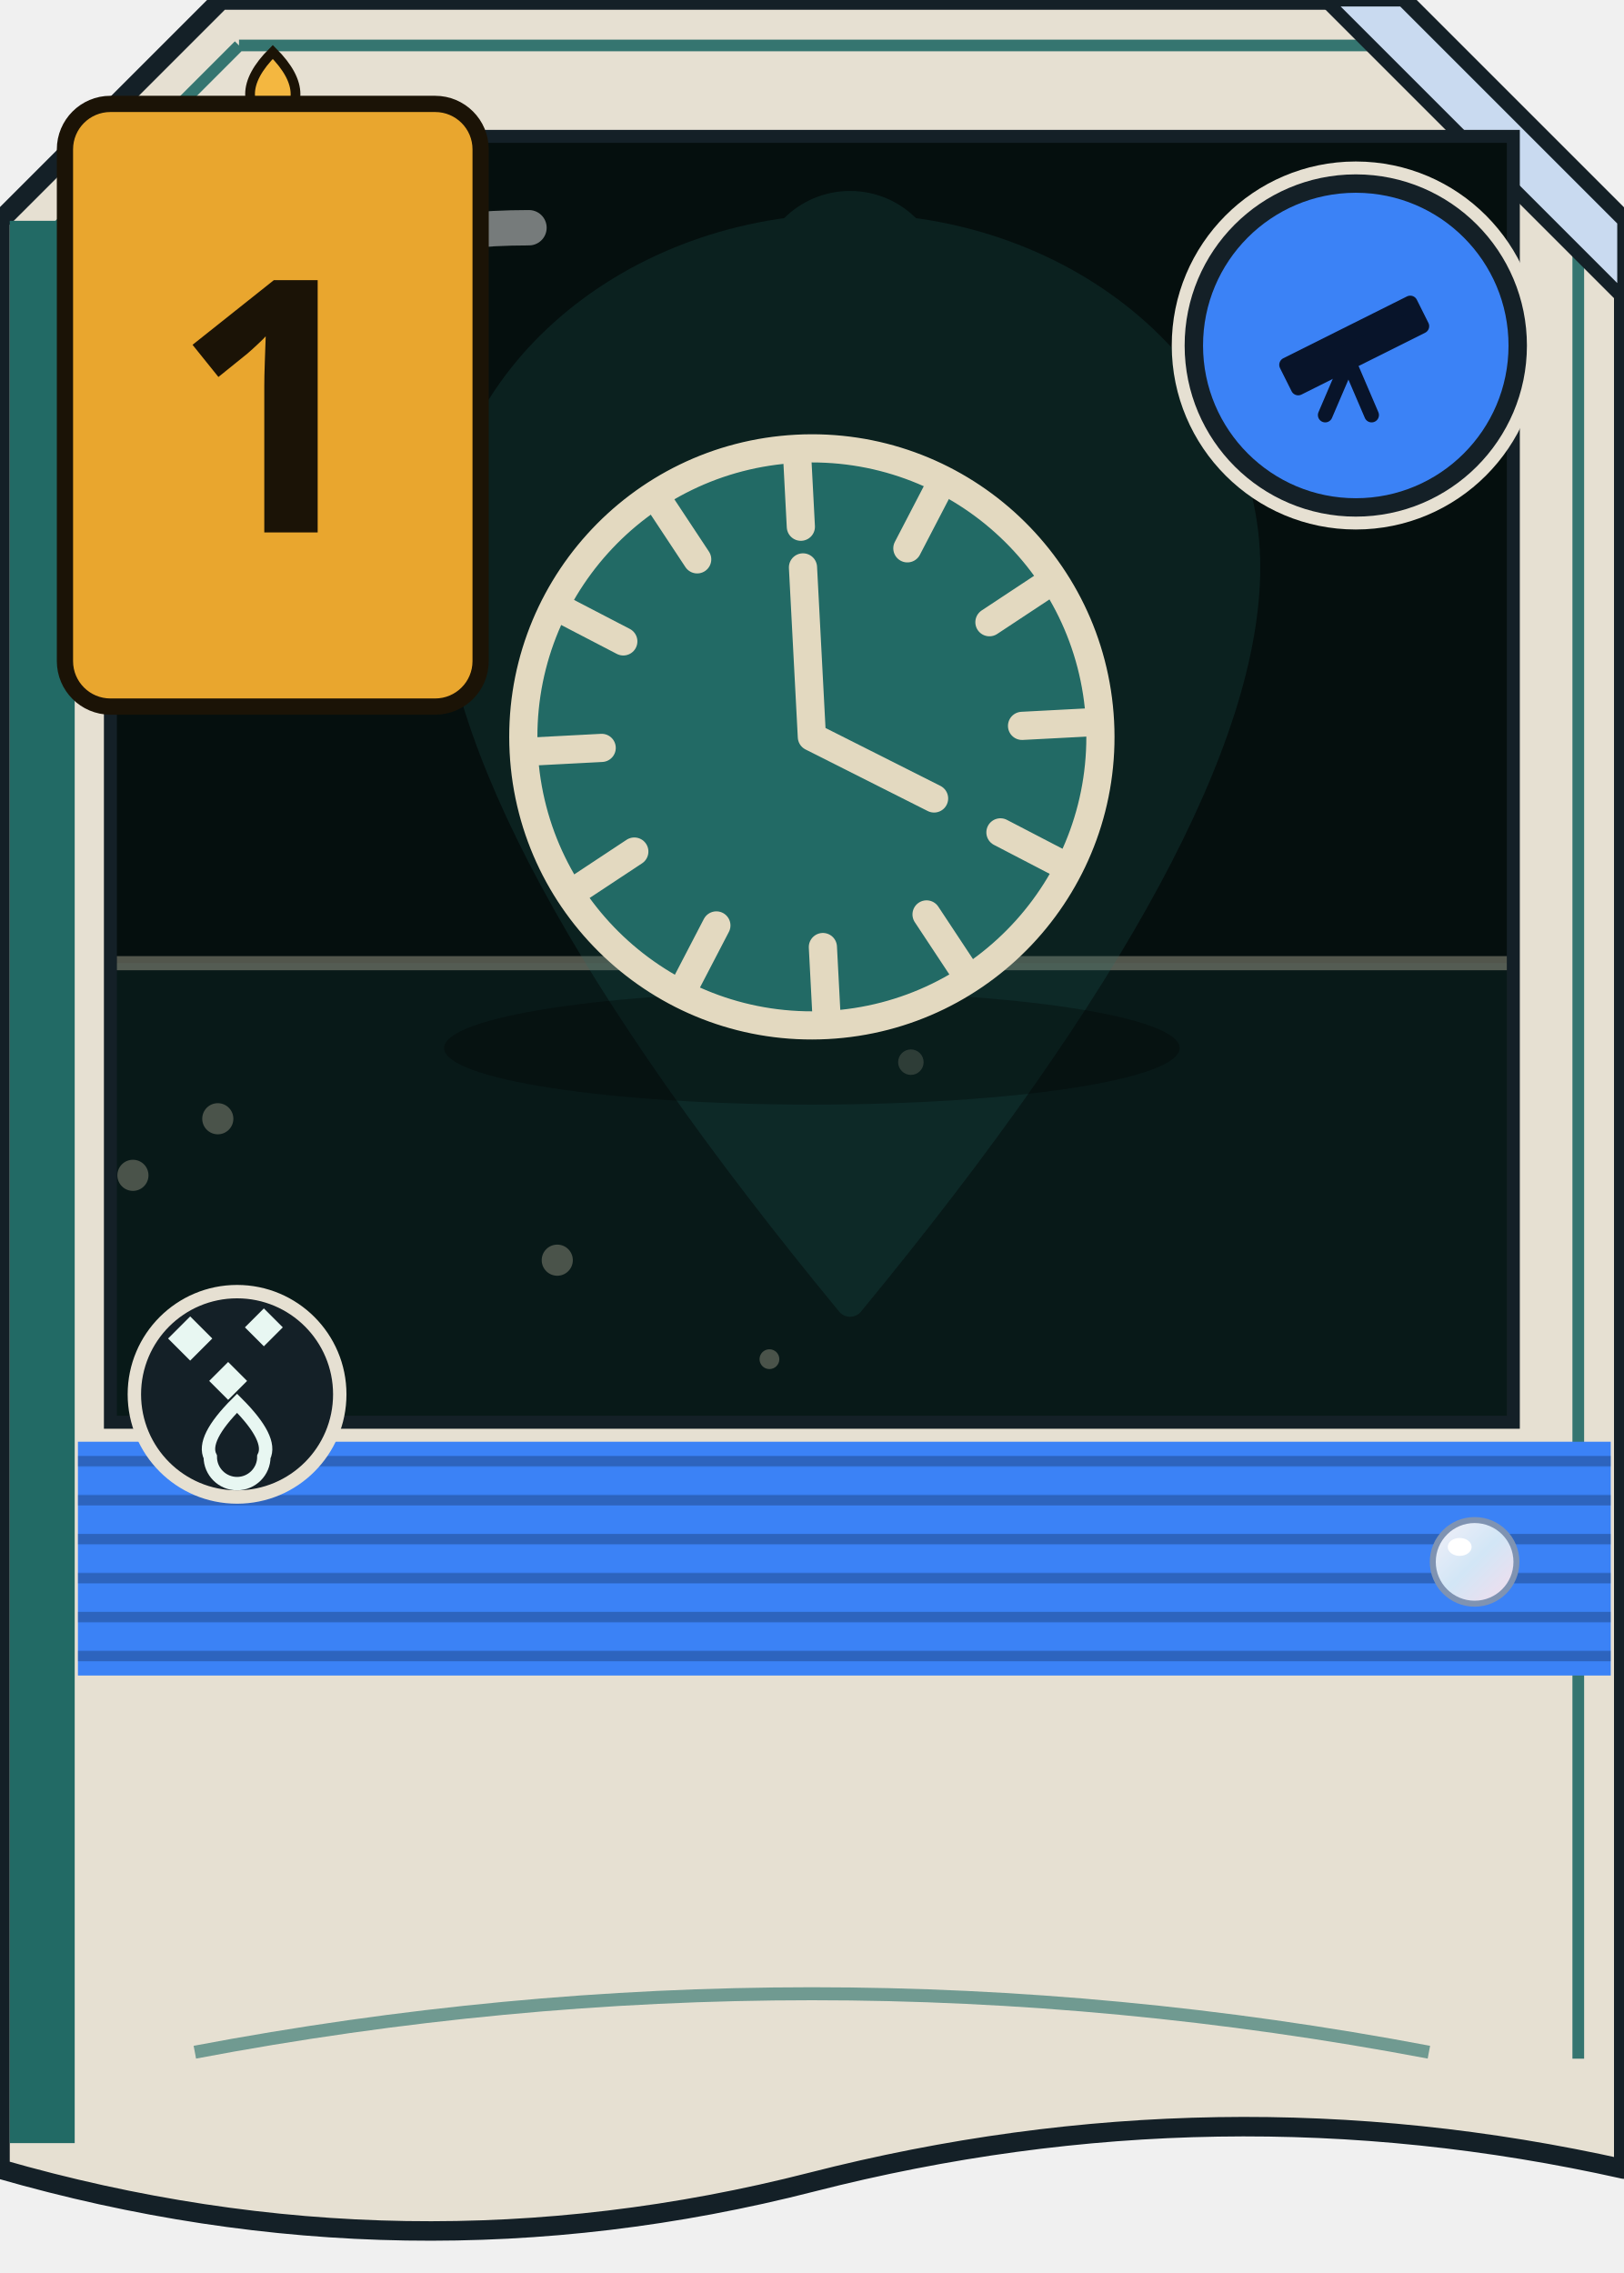
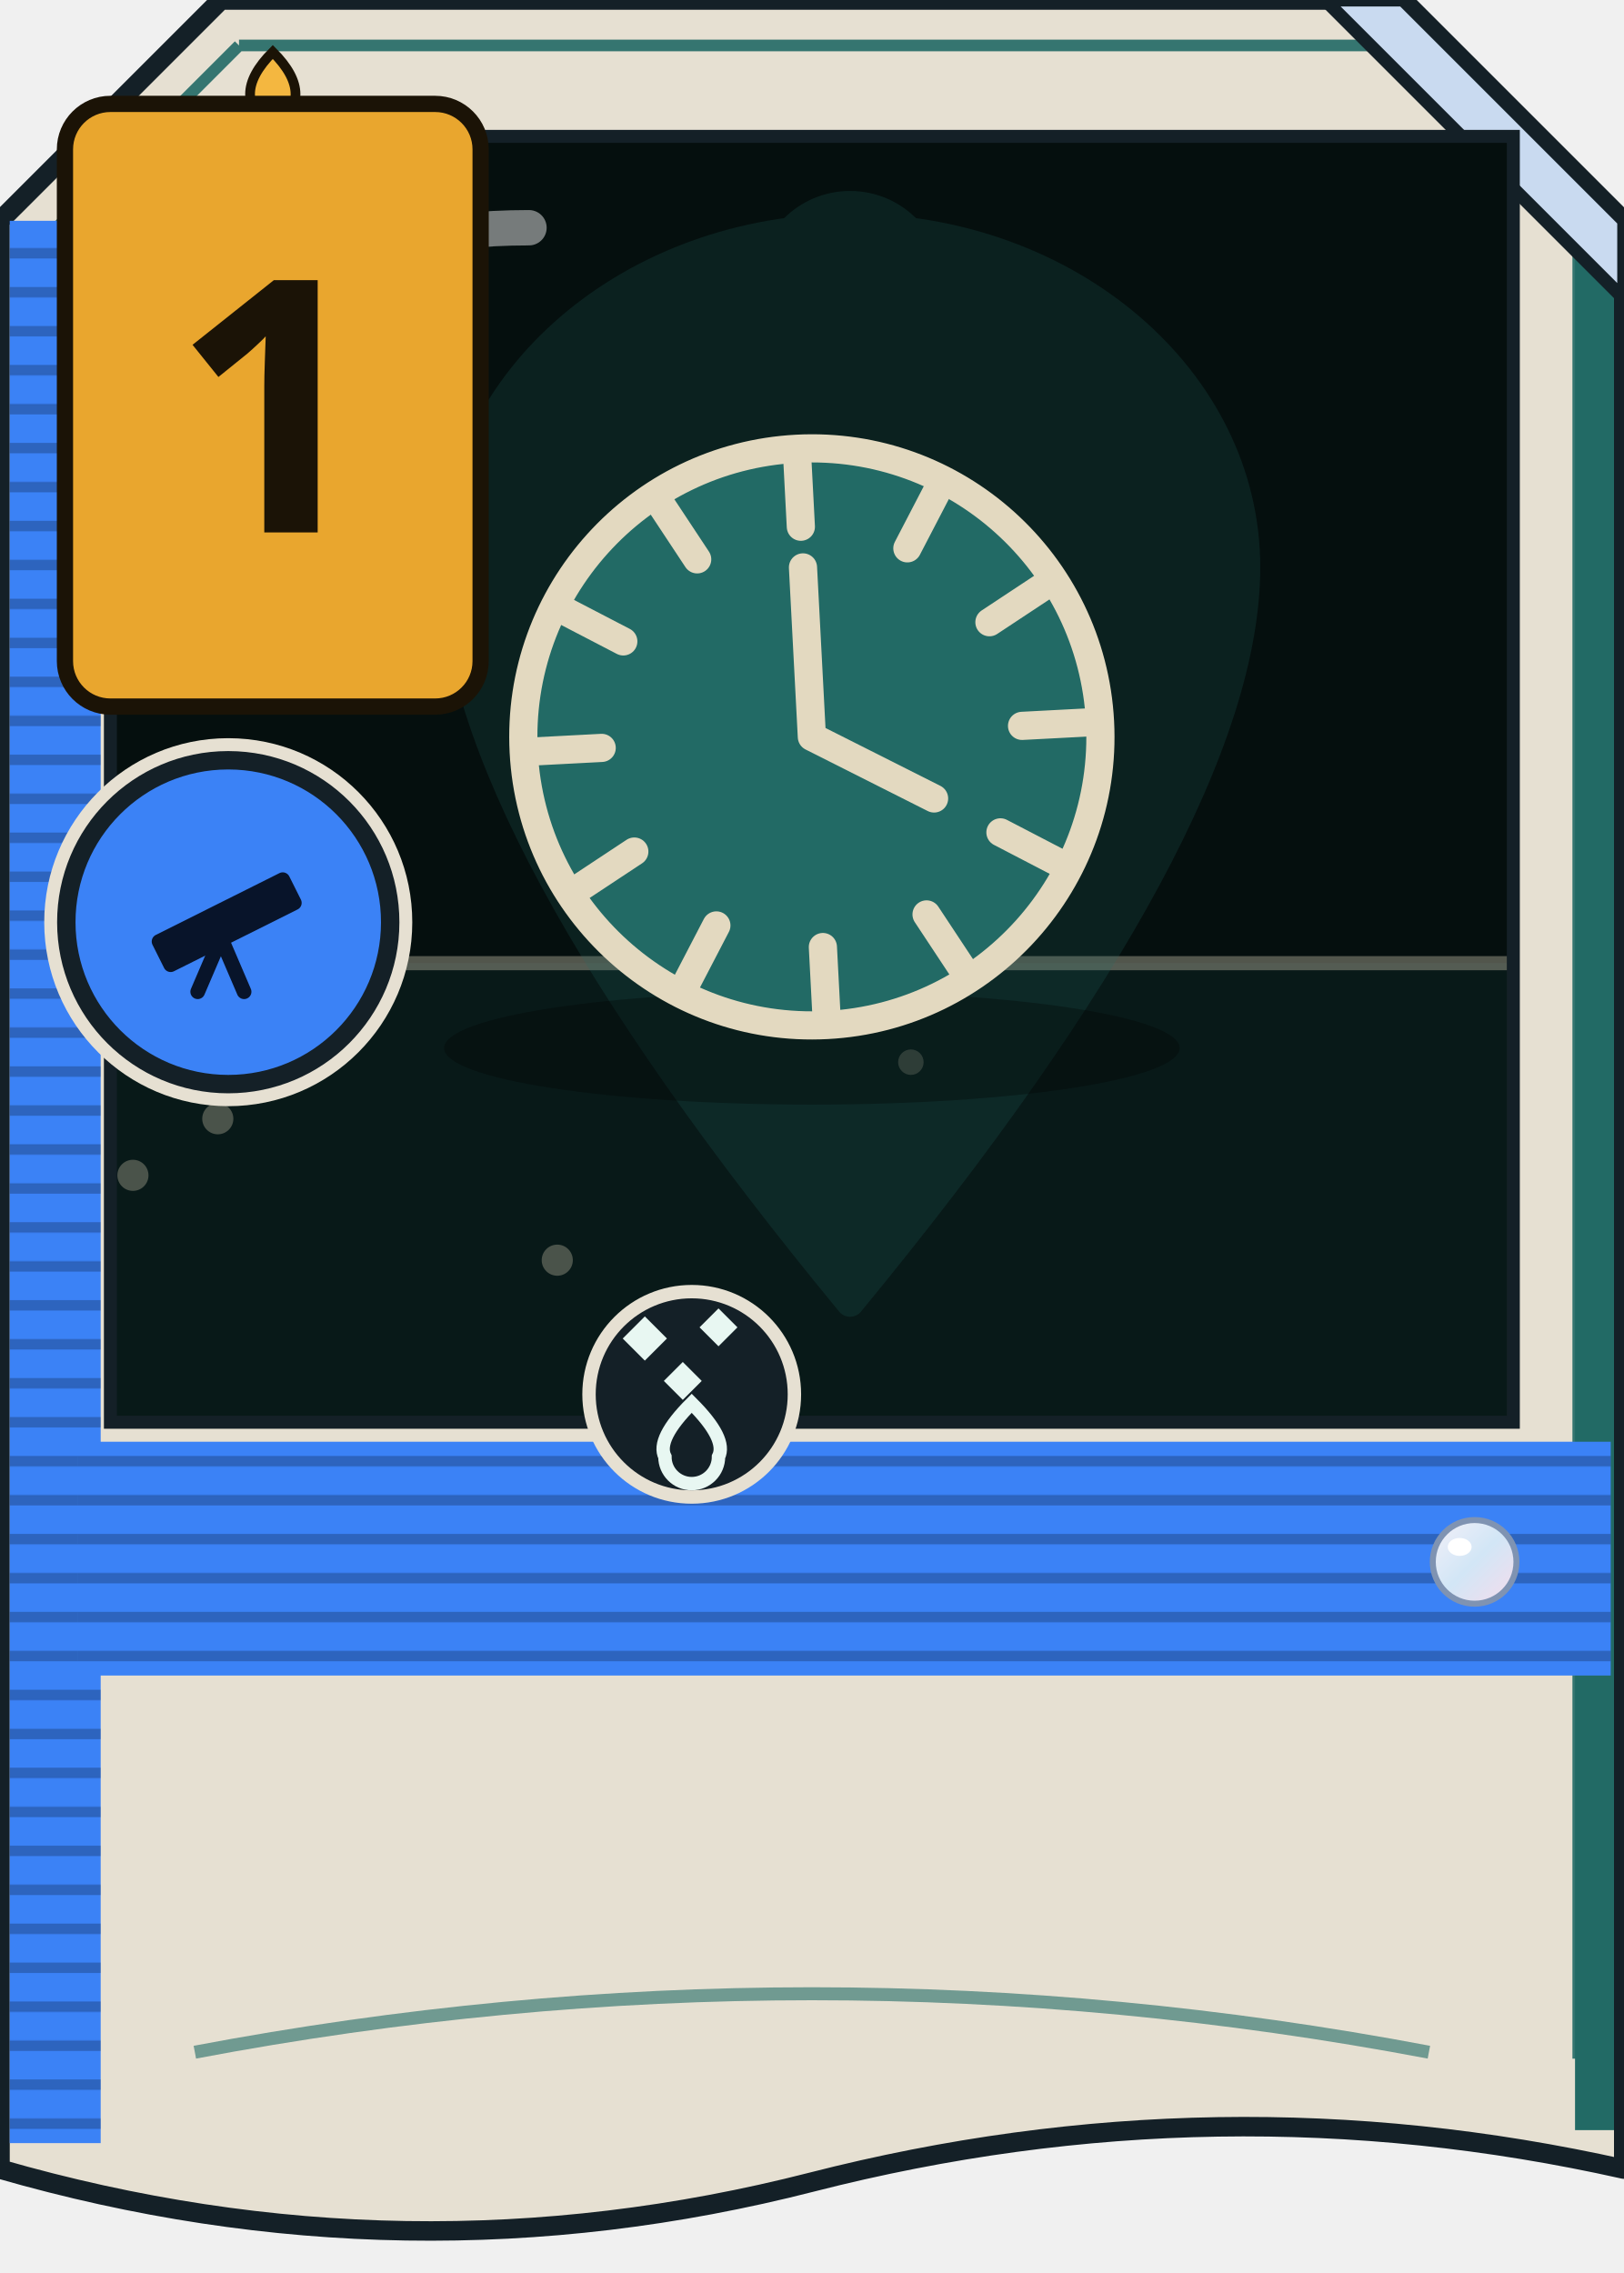
<svg xmlns="http://www.w3.org/2000/svg" viewBox="0 0 250 350" width="250" height="350">
  <path d="M34 0H216L250 34V334Q187.5 320 125 336T0 334V34Z" fill="#E6E0D2" stroke="#142027" stroke-width="3" stroke-linejoin="round" />
  <path d="M36.8 7H213.2L243 36.8V317M7 317V36.8L36.8 7" fill="none" stroke="#226A65" stroke-opacity="0.9" stroke-width="1.8" />
-   <rect x="1.5" y="34" width="10" height="296" fill="#226A65" />
+   <defs>
+     <pattern id="spat-draw" width="12" height="12" patternUnits="userSpaceOnUse">
+       <g opacity="0.28">
+         <path d="M0 3H12M0 9H12" stroke="#08142A" stroke-width="1.6" />
+       </g>
+     </pattern>
+   </defs>
+   <rect x="1.5" y="34" width="14" height="296" fill="#3B82F6" />
+   <rect x="1.5" y="34" width="14" height="296" fill="url(#spat-draw)" />
+   <rect x="242.5" y="38" width="6" height="290" fill="#226A65" />
  <path d="M204 0H216L250 34V46Z" fill="#C9DAF0" stroke="#142027" stroke-width="2" />
  <rect x="16" y="20" width="218" height="200" fill="#142027" />
  <svg x="18" y="22" width="214" height="196" viewBox="0 0 120 90" preserveAspectRatio="xMidYMid slice" overflow="hidden">
    <rect width="120" height="90" fill="#050F0E" />
    <path d="M0 58H120V90H0Z" fill="#226A65" fill-opacity=".12" />
    <path d="M0 58H120" stroke="#E3D9C0" stroke-opacity=".35" stroke-width="1" />
    <circle cx="18" cy="69" r="1.1" fill="#E3D9C0" fill-opacity=".3" />
    <circle cx="12" cy="73" r="1.1" fill="#E3D9C0" fill-opacity=".3" />
    <circle cx="67" cy="65" r="0.9" fill="#E3D9C0" fill-opacity=".3" />
    <circle cx="115" cy="75" r="1.2" fill="#E3D9C0" fill-opacity=".3" />
    <circle cx="57" cy="86" r="0.7" fill="#E3D9C0" fill-opacity=".3" />
    <circle cx="42" cy="79" r="1.1" fill="#E3D9C0" fill-opacity=".3" />
    <g opacity=".2">
      <g transform="translate(62.7 44.0) rotate(0) scale(40.0)" stroke-width="0.050" stroke-linejoin="round" stroke-linecap="round">
        <path d="M0 .95Q.7.1.7-.35A.7.6 0 0 0-.7-.35Q-.7.1 0 .95Z" fill="#226A65" stroke="#226A65" />
        <circle cx="0" cy="-.85" r=".14" fill="none" stroke="#226A65" />
      </g>
    </g>
    <ellipse cx="60" cy="64" rx="26" ry="4" fill="#000" fill-opacity=".3" />
    <g transform="translate(60.0 42.0) rotate(-3) scale(24.0)" stroke-width="0.083" stroke-linejoin="round" stroke-linecap="round">
      <circle r=".85" fill="#226A65" stroke="#E3D9C0" />
      <path d="M0.62 0.00L0.82 0.00" stroke="#E3D9C0" />
      <path d="M0.54 0.31L0.71 0.41" stroke="#E3D9C0" />
      <path d="M0.31 0.54L0.41 0.71" stroke="#E3D9C0" />
      <path d="M0.00 0.62L0.00 0.82" stroke="#E3D9C0" />
      <path d="M-0.31 0.54L-0.41 0.71" stroke="#E3D9C0" />
      <path d="M-0.54 0.31L-0.71 0.41" stroke="#E3D9C0" />
      <path d="M-0.62 0.00L-0.82 0.00" stroke="#E3D9C0" />
      <path d="M-0.54 -0.31L-0.71 -0.41" stroke="#E3D9C0" />
      <path d="M-0.31 -0.54L-0.41 -0.71" stroke="#E3D9C0" />
      <path d="M-0.00 -0.62L-0.00 -0.82" stroke="#E3D9C0" />
      <path d="M0.31 -0.54L0.41 -0.71" stroke="#E3D9C0" />
      <path d="M0.54 -0.31L0.71 -0.41" stroke="#E3D9C0" />
      <path d="M0 0V-.5M0 0L.35.2" stroke="#E3D9C0" />
    </g>
    <path d="M8 22Q20 6 40 6" fill="none" stroke="#FFFFFF" stroke-opacity=".45" stroke-width="2.5" stroke-linecap="round" />
  </svg>
  <defs>
    <pattern id="pat-draw" width="12" height="12" patternUnits="userSpaceOnUse">
      <g opacity="0.28">
        <path d="M0 3H12M0 9H12" stroke="#08142A" stroke-width="1.6" />
      </g>
    </pattern>
  </defs>
  <rect x="12" y="222" width="236" height="36" fill="#3B82F6" />
  <rect x="12" y="222" width="236" height="36" fill="url(#pat-draw)" />
-   <g transform="translate(181.6 26) scale(1.133333)">
+   <g transform="translate(8 114.8) scale(1.133333)">
    <path d="M24 2A22 22 0 1 1 23.9 2Z" fill="none" stroke="#E6E0D2" stroke-width="6" stroke-linejoin="round" />
    <path d="M24 2A22 22 0 1 1 23.9 2Z" fill="#3B82F6" stroke="#142027" stroke-width="2.5" stroke-linejoin="round" />
    <g transform="translate(24.0 24.0) rotate(0) scale(10.5)" stroke-width="0.190" stroke-linejoin="round" stroke-linecap="round">
      <path d="M-.9.25L.7-.55L.85-.25L-.75.55Z" fill="#08142A" stroke="#08142A" />
      <path d="M-.1.2L-.4.9M-.1.2L.2.9" stroke="#08142A" />
    </g>
  </g>
  <g transform="translate(216 229) scale(.46)">
    <defs>
      <linearGradient id="pg" x1="0" y1="0" x2="1" y2="1">
        <stop offset="0" stop-color="#F3F0F8" />
        <stop offset=".5" stop-color="#D2E6F6" />
        <stop offset="1" stop-color="#F6DCEC" />
      </linearGradient>
    </defs>
    <circle cx="24" cy="25" r="14" fill="url(#pg)" stroke="#7F93B2" stroke-width="2" />
    <ellipse cx="19" cy="20" rx="4" ry="3" fill="#fff" />
  </g>
-   <g transform="translate(20 198.2) scale(0.6875)">
+   <g transform="translate(90 198.2) scale(0.6875)">
    <circle cx="24" cy="24" r="23" fill="#142027" stroke="#E6E0D2" stroke-width="3" />
    <rect x="10" y="8" width="7" height="7" transform="rotate(45 13.5 11.5)" fill="#E8F7F2" />
    <rect x="27" y="6" width="6" height="6" transform="rotate(45 30 9)" fill="#E8F7F2" />
    <rect x="19" y="18" width="6" height="6" transform="rotate(45 22 21)" fill="#E8F7F2" />
    <path d="M24 26Q32 34 30 38A6 6 0 0 1 18 38Q16 34 24 26Z" fill="none" stroke="#E8F7F2" stroke-width="3" />
  </g>
  <g transform="translate(10 16)">
    <path d="M32 -8Q39 -1 32 4Q25 -1 32 -8Z" fill="#F4B740" stroke="#1B1306" stroke-width="1.5" />
    <rect width="64" height="92.8" rx="7" fill="#E9A62E" stroke="#1B1306" stroke-width="2.5" />
    <text x="32" y="65.984" text-anchor="middle" font-size="54.4" font-weight="800" fill="#1B1306" font-family="'Noto Sans KR','Malgun Gothic','Apple SD Gothic Neo',system-ui,sans-serif">1</text>
  </g>
  <path d="M30 316Q125 298 220 316" fill="none" stroke="#226A65" stroke-width="2" opacity=".6" />
</svg>
